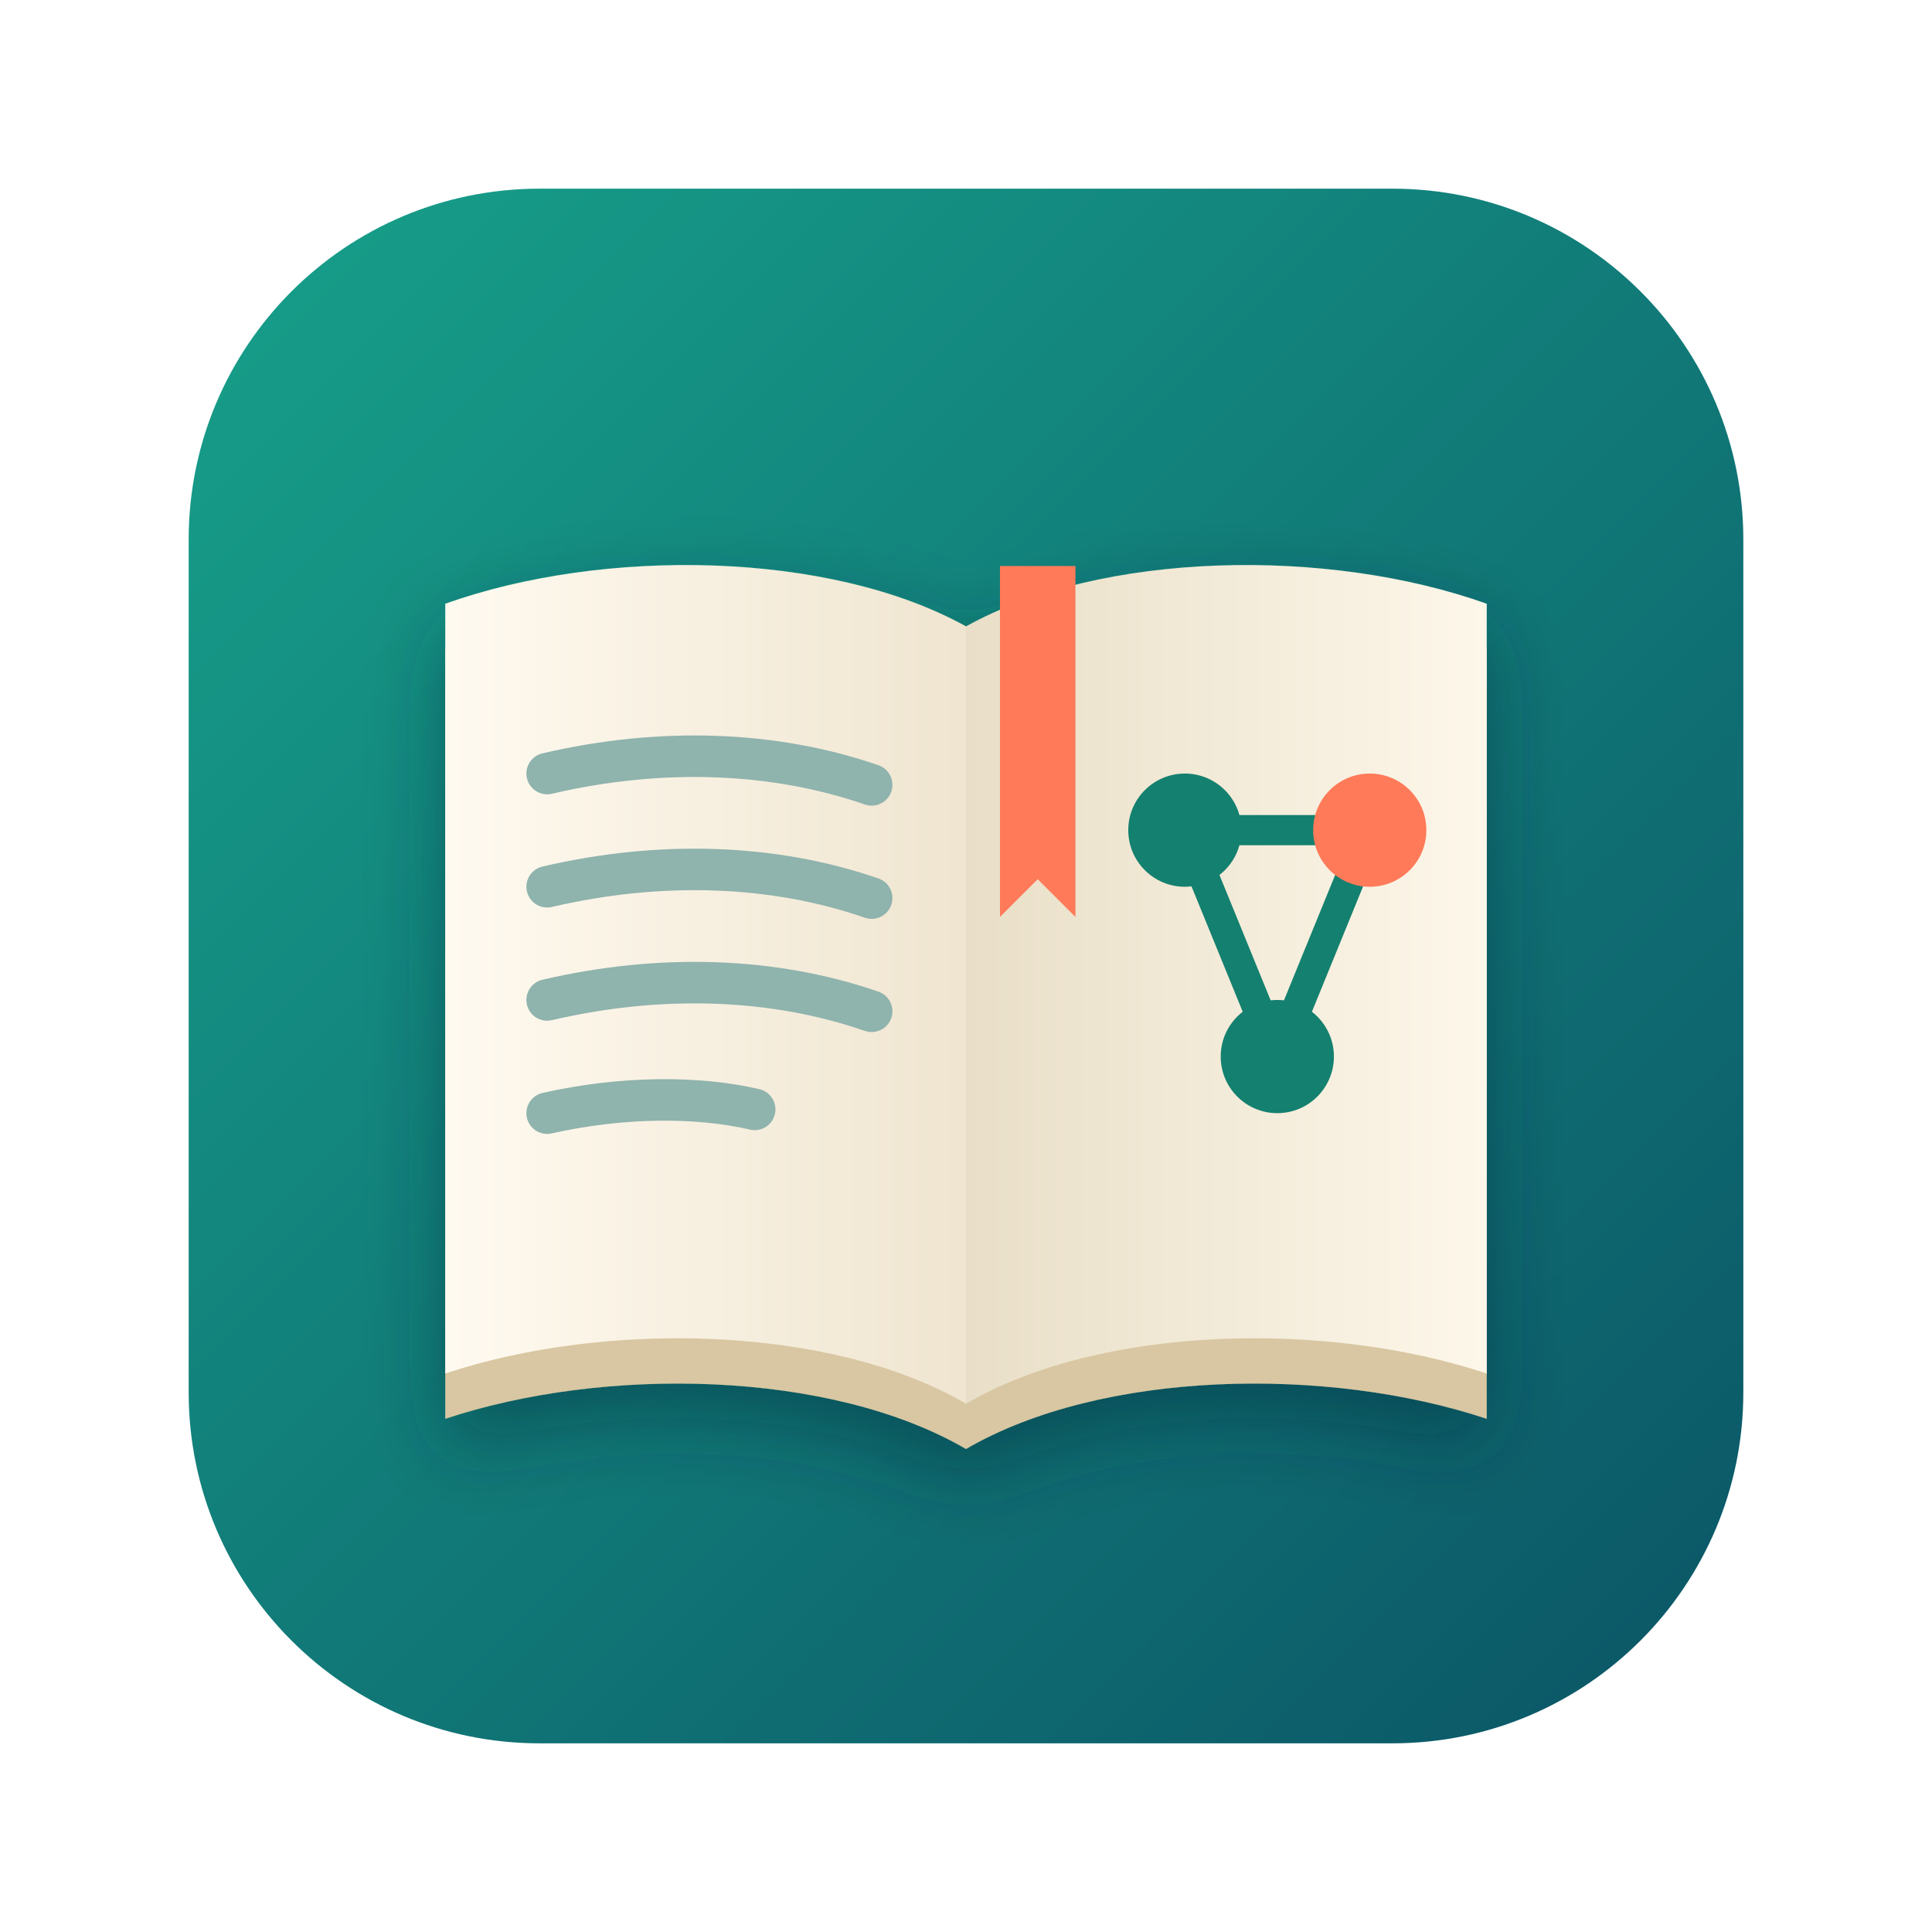
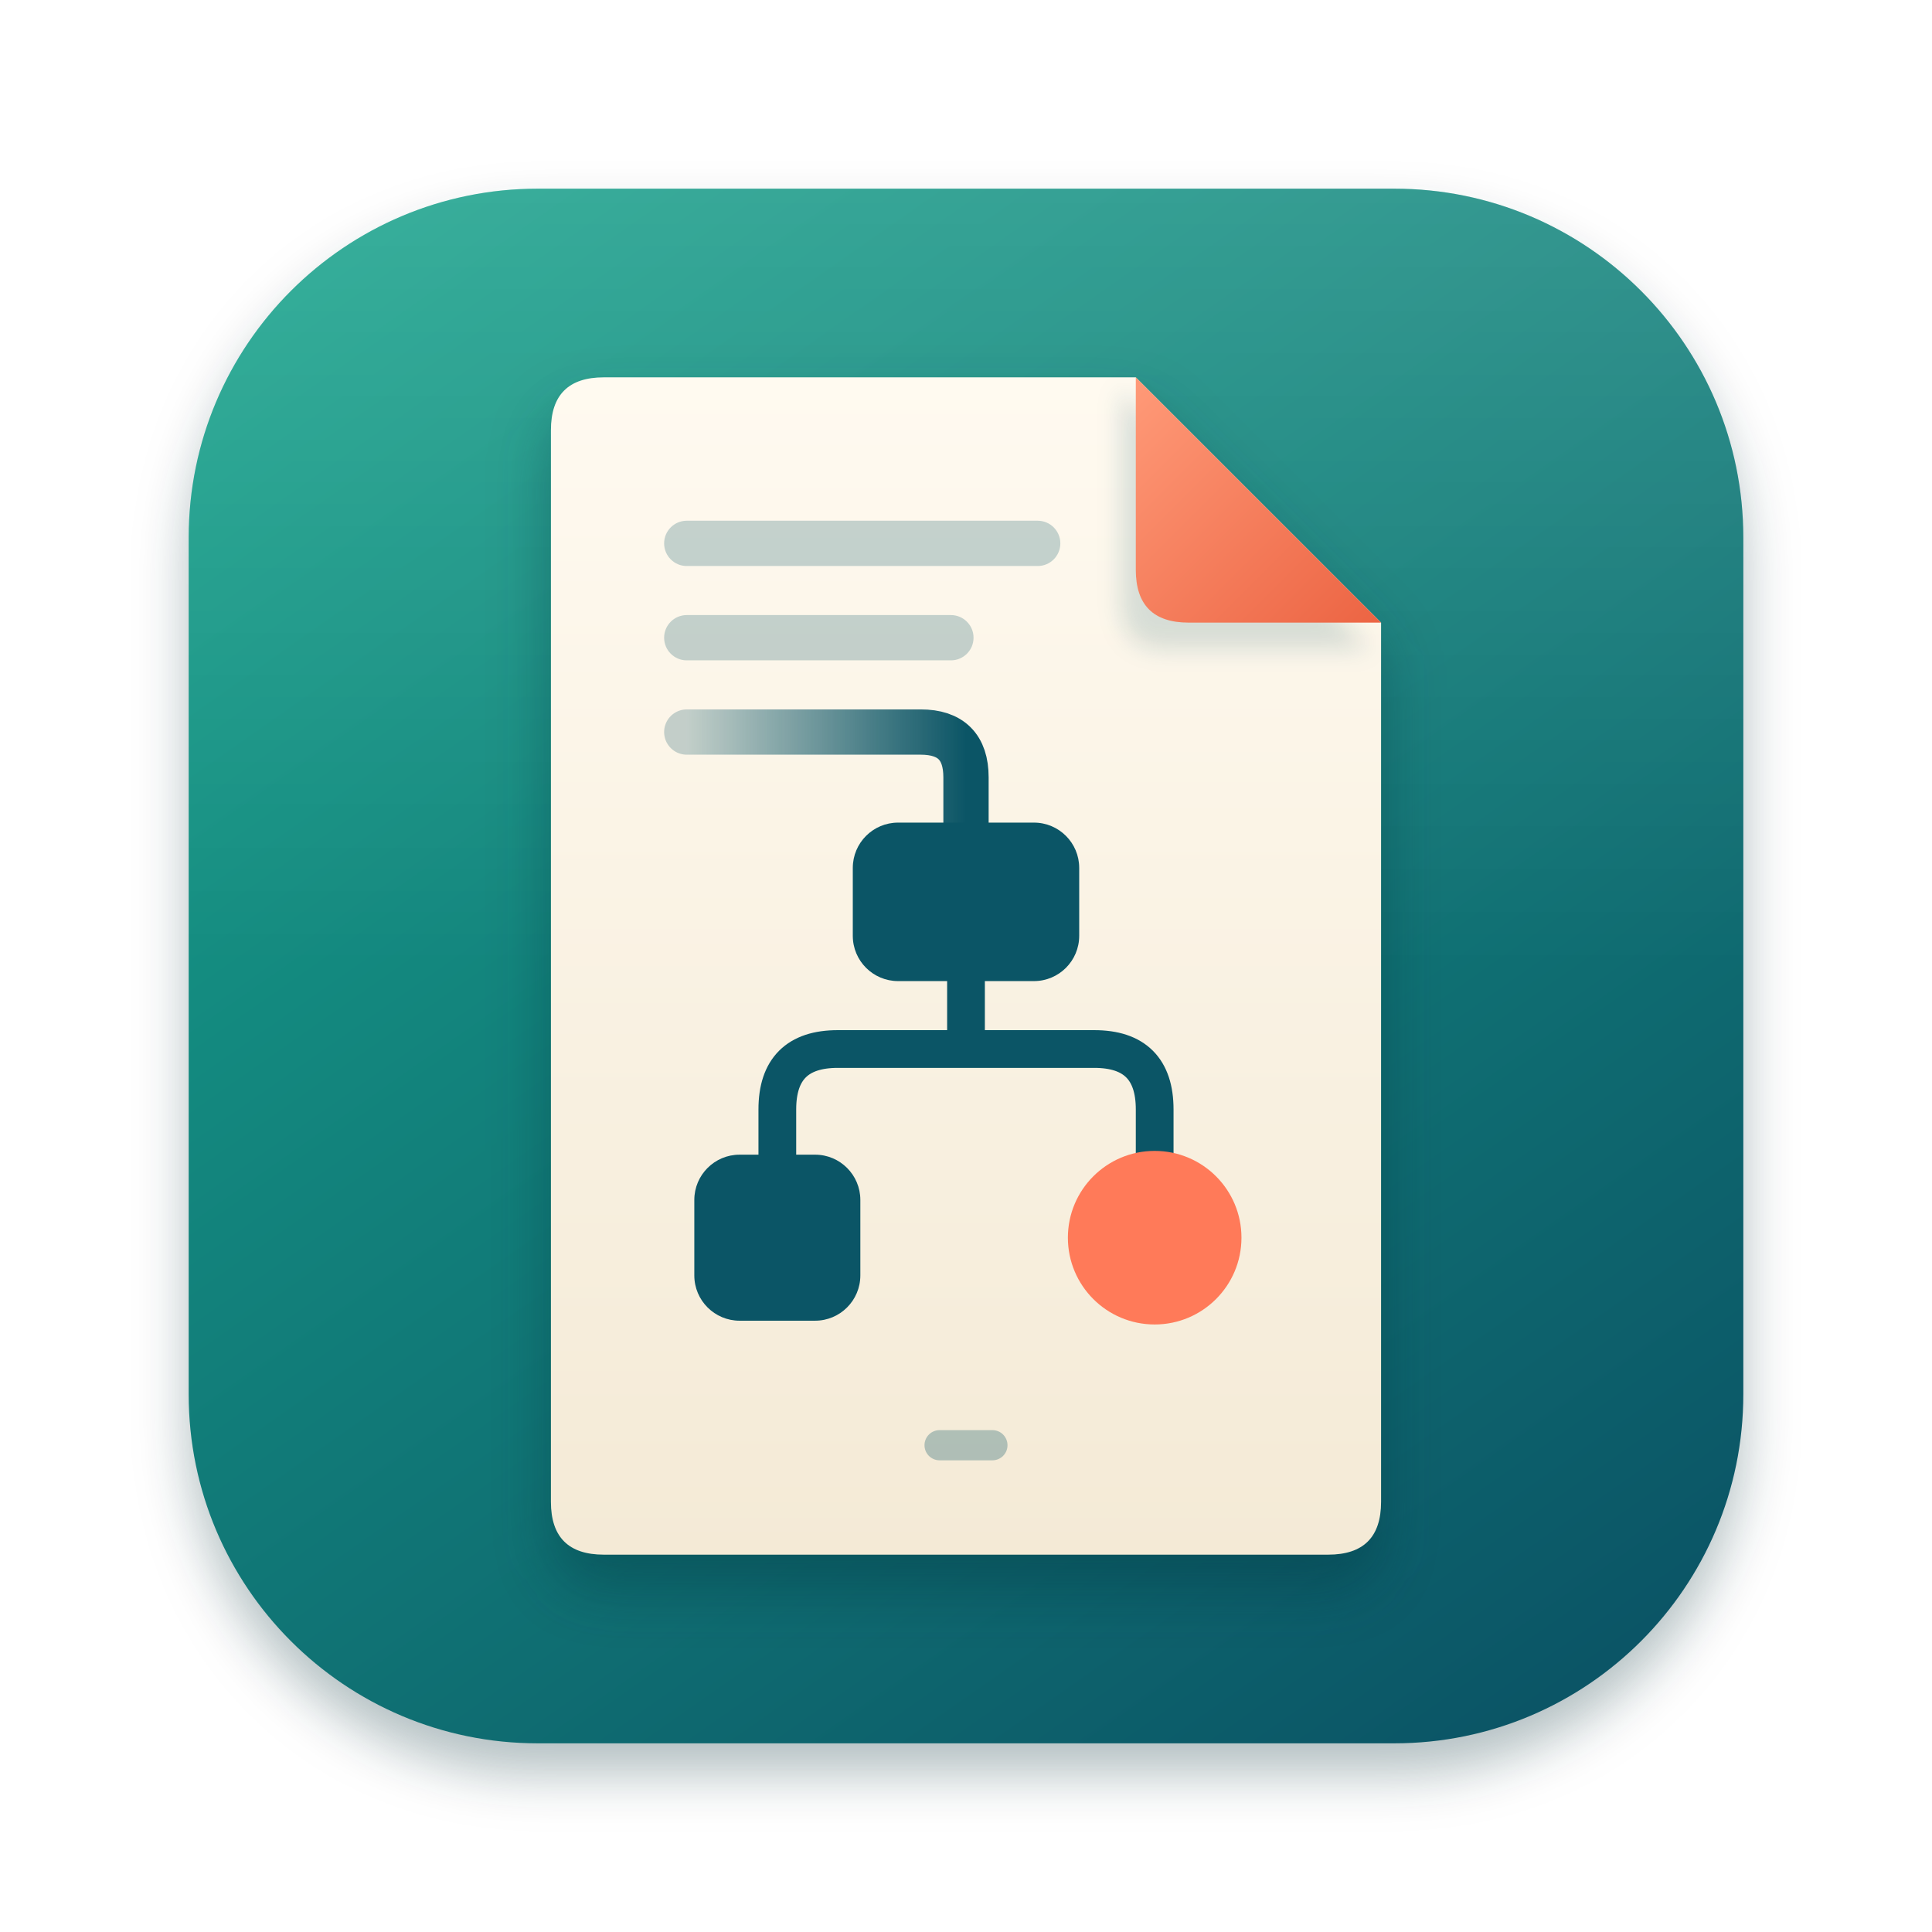
- <svg xmlns="http://www.w3.org/2000/svg" viewBox="0 0 1024 1024">
+ <svg xmlns="http://www.w3.org/2000/svg" viewBox="0 0 1024 1024" width="1024" height="1024">
  <defs>
-     <linearGradient id="bg" x1="0" y1="0" x2="1" y2="1">
+     <linearGradient id="bg" x1="0.15" y1="0" x2="0.85" y2="1">
      <stop offset="0" stop-color="#17a08a" />
      <stop offset="1" stop-color="#0b5566" />
    </linearGradient>
-     <linearGradient id="left" gradientUnits="userSpaceOnUse" x1="236" y1="0" x2="512" y2="0">
+     <linearGradient id="gloss" x1="0" y1="0" x2="0" y2="1">
+       <stop offset="0" stop-color="#ffffff" stop-opacity="0.14" />
+       <stop offset="0.5" stop-color="#ffffff" stop-opacity="0" />
+     </linearGradient>
+     <linearGradient id="paper" x1="0" y1="0" x2="0" y2="1">
      <stop offset="0" stop-color="#fffaf0" />
-       <stop offset="1" stop-color="#efe5d0" />
+       <stop offset="1" stop-color="#f4ead6" />
    </linearGradient>
-     <linearGradient id="right" gradientUnits="userSpaceOnUse" x1="512" y1="0" x2="788" y2="0">
-       <stop offset="0" stop-color="#e9dfc8" />
-       <stop offset="1" stop-color="#fdf7ea" />
+     <linearGradient id="fold" x1="0" y1="0" x2="1" y2="1">
+       <stop offset="0" stop-color="#ff9a78" />
+       <stop offset="1" stop-color="#ec6443" />
+     </linearGradient>
+     <linearGradient id="ink" x1="0" y1="0" x2="1" y2="0">
+       <stop offset="0" stop-color="#0b5566" stop-opacity="0.24" />
+       <stop offset="1" stop-color="#0b5566" stop-opacity="1" />
    </linearGradient>
    <filter id="shadow" x="-20%" y="-20%" width="140%" height="140%">
-       <feDropShadow dx="0" dy="18" stdDeviation="20" flood-color="#06303a" flood-opacity="0.45" />
+       <feGaussianBlur stdDeviation="14" />
+     </filter>
+     <filter id="soft" x="-20%" y="-20%" width="140%" height="140%">
+       <feGaussianBlur stdDeviation="16" />
+     </filter>
+     <filter id="fsoft" x="-30%" y="-30%" width="160%" height="160%">
+       <feGaussianBlur stdDeviation="6" />
    </filter>
  </defs>
-   <rect x="100" y="100" width="824" height="824" rx="186" fill="url(#bg)" />
-   <g filter="url(#shadow)">
-     <path d="M512 356 C440 316 320 314 236 344 V752 C320 724 440 726 512 768 C584 726 704 724 788 752 V344 C704 314 584 316 512 356 Z" fill="#d8c7a2" />
-     <path d="M512 332 C440 292 320 290 236 320 V728 C320 700 440 702 512 744 Z" fill="url(#left)" />
-     <path d="M512 332 C584 292 704 290 788 320 V728 C704 700 584 702 512 744 Z" fill="url(#right)" />
-   </g>
-   <g stroke="#8fb3ad" stroke-width="22" stroke-linecap="round" fill="none">
-     <path d="M290 410 C350 396 410 398 462 416" />
-     <path d="M290 470 C350 456 410 458 462 476" />
-     <path d="M290 530 C350 516 410 518 462 536" />
-     <path d="M290 590 C330 581 370 581 400 588" />
-   </g>
-   <g stroke="#14806f" stroke-width="16" stroke-linecap="round" fill="none">
-     <path d="M628 440 L726 440" />
-     <path d="M628 440 L677 560" />
-     <path d="M726 440 L677 560" />
-   </g>
-   <circle cx="628" cy="440" r="30" fill="#14806f" />
-   <circle cx="726" cy="440" r="30" fill="#ff7a59" />
-   <circle cx="677" cy="560" r="30" fill="#14806f" />
-   <path d="M530 300 H570 V486 L550 466 L530 486 Z" fill="#ff7a59" />
+   <rect x="100" y="116" width="824" height="824" rx="185" fill="#022a33" opacity="0.30" filter="url(#shadow)" />
+   <rect x="100" y="100" width="824" height="824" rx="185" fill="url(#bg)" />
+   <rect x="100" y="100" width="824" height="824" rx="185" fill="url(#gloss)" />
+   <path d="M320,218 H602 L732,348 V814 Q732,842 704,842 H320 Q292,842 292,814 V246 Q292,218 320,218 Z" fill="#03323c" opacity="0.38" filter="url(#soft)" />
+   <path d="M320,200 H602 L732,330 V796 Q732,824 704,824 H320 Q292,824 292,796 V228 Q292,200 320,200 Z" fill="url(#paper)" />
+   <path d="M594,206 V320 Q594,344 618,344 H726 Z" fill="#0b5566" opacity="0.16" filter="url(#fsoft)" />
+   <path d="M602,200 L732,330 H630 Q602,330 602,302 Z" fill="url(#fold)" />
+   <rect x="352" y="276" width="210" height="24" rx="12" fill="#0b5566" opacity="0.24" />
+   <rect x="352" y="326" width="164" height="24" rx="12" fill="#0b5566" opacity="0.24" />
+   <path d="M364,388 H488 Q512,388 512,412 V436" fill="none" stroke="url(#ink)" stroke-width="24" stroke-linecap="round" />
+   <rect x="452" y="436" width="120" height="84" rx="24" fill="#0b5566" />
+   <path d="M512,520 V556 M412,612 V588 Q412,556 444,556 H580 Q612,556 612,588 V612" fill="none" stroke="#0b5566" stroke-width="20" stroke-linecap="round" stroke-linejoin="round" />
+   <rect x="368" y="612" width="88" height="88" rx="24" fill="#0b5566" />
+   <circle cx="612" cy="656" r="46" fill="#ff7a59" />
+   <rect x="490" y="758" width="44" height="16" rx="8" fill="#0b5566" opacity="0.30" />
</svg>
